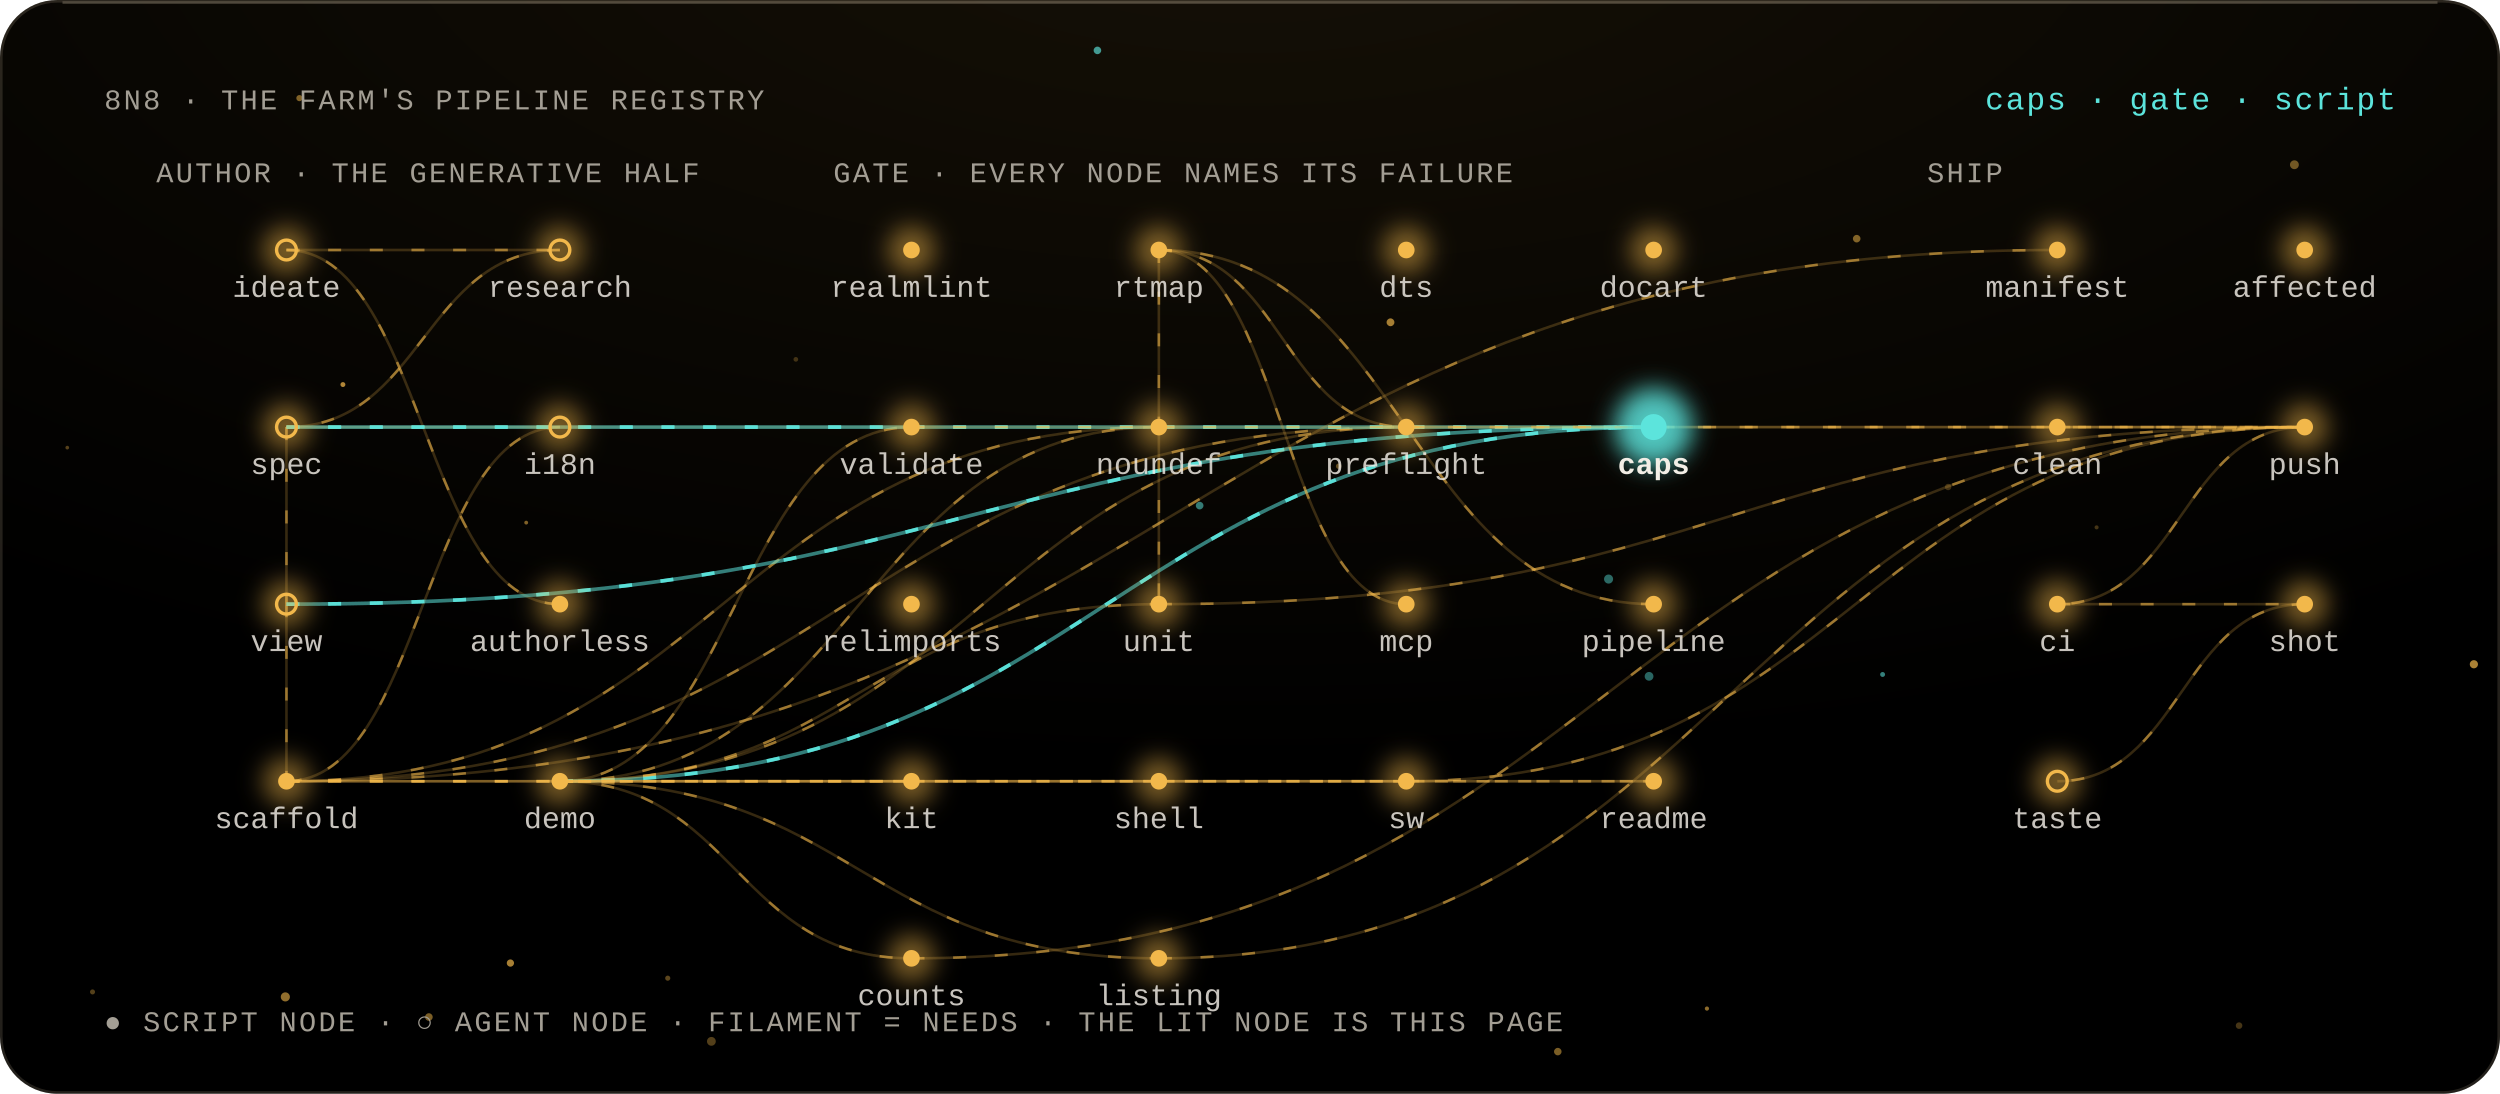
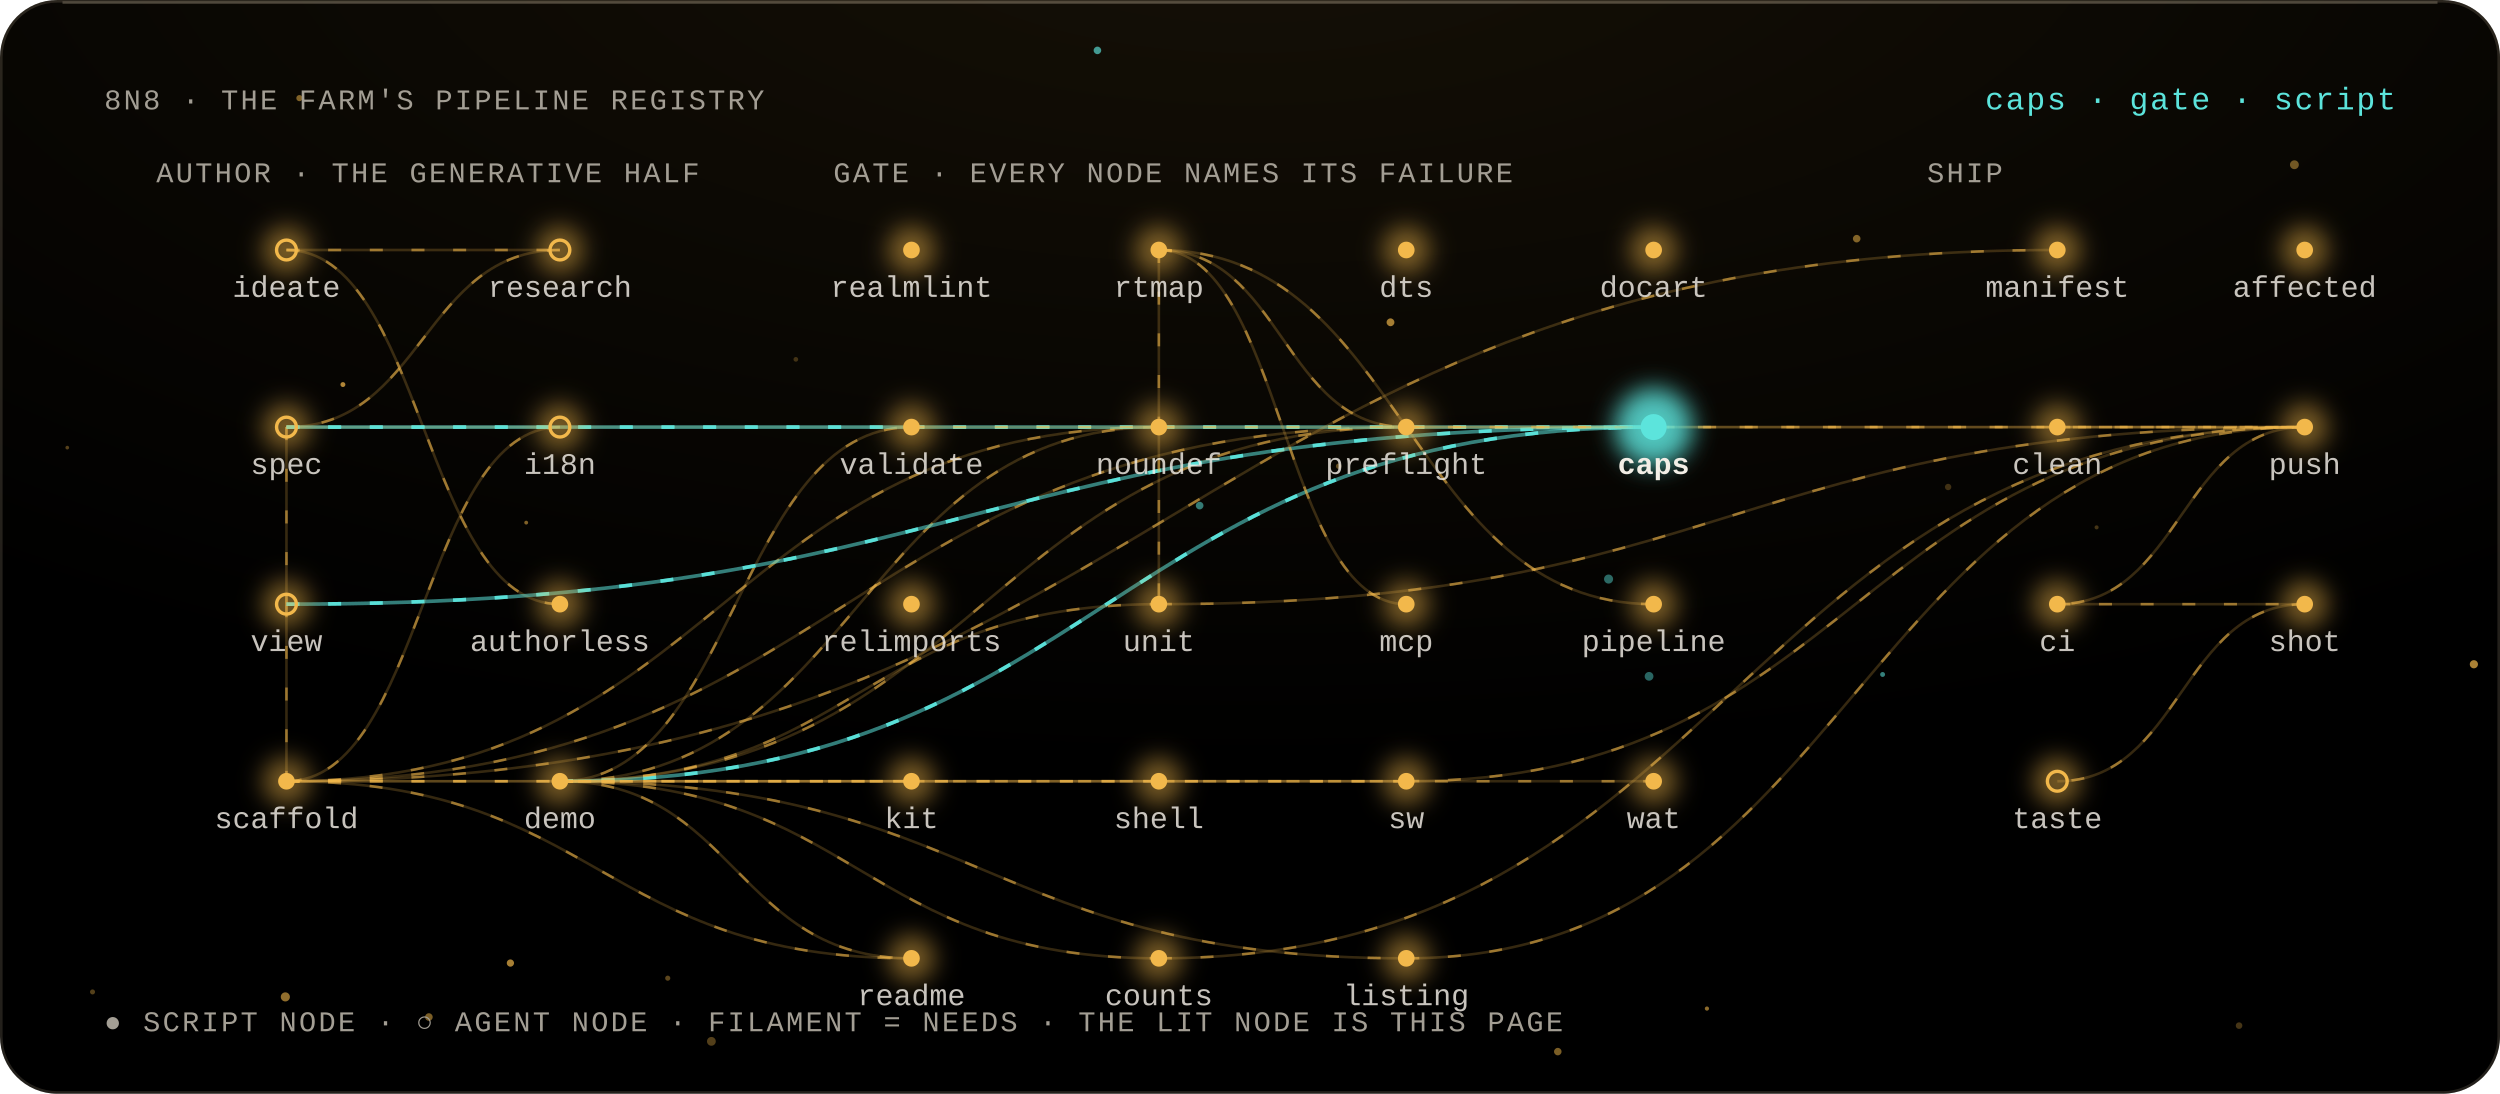
<svg xmlns="http://www.w3.org/2000/svg" viewBox="0 0 960 420" width="960" height="420" role="img" aria-labelledby="t">
  <style>
  text { font-family: 'Geist Mono', ui-monospace, 'Liberation Mono', Menlo, monospace; fill: #F2EEE6; }
  .m { fill: #A39E94; font-size: 11px; letter-spacing: .08em; }
  .l { font-size: 11.5px; }
  .h { font-size: 12px; fill: #5CE4DC; letter-spacing: .06em; }
  .flow { stroke-dasharray: 5 11; animation: flow 3s linear infinite; }
  @keyframes flow { to { stroke-dashoffset: -32; } }
  .breathe { animation: breathe 4.2s ease-in-out infinite; }
  @keyframes breathe { 50% { opacity: .38; } }
  .beat { animation: beat 2.6s ease-in-out infinite; transform-box: fill-box; transform-origin: center; }
  @keyframes beat { 50% { opacity: .55; transform: scale(1.35); } }
  .spin { transform-box: fill-box; transform-origin: center; animation: spin 48s linear infinite; }
  .spin-r { transform-box: fill-box; transform-origin: center; animation: spin 64s linear infinite reverse; }
  @keyframes spin { to { transform: rotate(360deg); } }
  @media (prefers-reduced-motion: reduce) { * { animation: none !important; } }
</style>
  <defs>
    <filter id="bloom" x="-80%" y="-80%" width="260%" height="260%">
      <feGaussianBlur stdDeviation="4.5" />
    </filter>
    <filter id="soft" x="-30%" y="-30%" width="160%" height="160%">
      <feGaussianBlur stdDeviation="1.4" />
    </filter>
    <radialGradient id="key" cx="50%" cy="-10%" r="80%">
      <stop offset="0" stop-color="#F2B84B" stop-opacity=".09" />
      <stop offset="1" stop-color="#F2B84B" stop-opacity="0" />
    </radialGradient>
    <linearGradient id="pair" x1="0" x2="1">
      <stop offset="0" stop-color="#F2B84B" />
      <stop offset="1" stop-color="#5CE4DC" />
    </linearGradient>
  </defs>
  <rect width="960" height="420" rx="22" fill="#000" />
  <rect width="960" height="420" rx="22" fill="url(#key)" />
  <rect x=".5" y=".5" width="959" height="419" rx="21.5" fill="none" stroke="rgba(255,232,196,.14)" />
  <path d="M 24 1 H 936" stroke="rgba(255,238,208,.22)" stroke-width="1" />
  <g>
    <circle cx="460.66" cy="194.15" r="1.47" fill="#5CE4DC" opacity="0.53" class="breathe" style="animation-delay:-2.09s" />
    <circle cx="598.19" cy="403.82" r="1.44" fill="#F2B84B" opacity="0.51" class="breathe" style="animation-delay:-2.44s" />
    <circle cx="655.46" cy="387.29" r="0.81" fill="#F2B84B" opacity="0.58" class="breathe" style="animation-delay:-2.02s" />
    <circle cx="421.41" cy="19.35" r="1.45" fill="#5CE4DC" opacity="0.66" class="breathe" style="animation-delay:-1.8s" />
    <circle cx="748.08" cy="187.01" r="1.23" fill="#F2B84B" opacity="0.25" class="breathe" style="animation-delay:-3.57s" />
    <circle cx="949.97" cy="255.07" r="1.57" fill="#F2B84B" opacity="0.7" class="breathe" style="animation-delay:-0.35s" />
    <circle cx="25.83" cy="171.89" r="0.71" fill="#F2B84B" opacity="0.35" class="breathe" style="animation-delay:-3.85s" />
    <circle cx="633.24" cy="259.71" r="1.68" fill="#5CE4DC" opacity="0.44" class="breathe" style="animation-delay:-2.49s" />
    <circle cx="859.8" cy="393.84" r="1.27" fill="#F2B84B" opacity="0.29" class="breathe" style="animation-delay:-3.76s" />
    <circle cx="617.69" cy="222.36" r="1.74" fill="#5CE4DC" opacity="0.45" class="breathe" style="animation-delay:-3.86s" />
    <circle cx="202.06" cy="200.69" r="0.74" fill="#F2B84B" opacity="0.52" class="breathe" style="animation-delay:-3.27s" />
    <circle cx="35.53" cy="380.9" r="0.97" fill="#F2B84B" opacity="0.35" class="breathe" style="animation-delay:-2.94s" />
    <circle cx="164.69" cy="390.54" r="1.46" fill="#F2B84B" opacity="0.51" class="breathe" style="animation-delay:-1.37s" />
    <circle cx="881.05" cy="63.26" r="1.7" fill="#F2B84B" opacity="0.45" class="breathe" style="animation-delay:-3.56s" />
    <circle cx="533.95" cy="123.76" r="1.5" fill="#F2B84B" opacity="0.67" class="breathe" style="animation-delay:-2.92s" />
    <circle cx="195.99" cy="369.81" r="1.4" fill="#F2B84B" opacity="0.69" class="breathe" style="animation-delay:-1.53s" />
    <circle cx="114.97" cy="37.68" r="1.19" fill="#F2B84B" opacity="0.51" class="breathe" style="animation-delay:-1.48s" />
    <circle cx="712.97" cy="91.65" r="1.45" fill="#F2B84B" opacity="0.52" class="breathe" style="animation-delay:-3.02s" />
    <circle cx="305.6" cy="137.99" r="0.9" fill="#F2B84B" opacity="0.25" class="breathe" style="animation-delay:-4.02s" />
    <circle cx="805.09" cy="202.51" r="0.78" fill="#F2B84B" opacity="0.28" class="breathe" style="animation-delay:-4.17s" />
    <circle cx="273.17" cy="399.88" r="1.69" fill="#F2B84B" opacity="0.34" class="breathe" style="animation-delay:-1.24s" />
    <circle cx="256.41" cy="375.62" r="0.99" fill="#F2B84B" opacity="0.38" class="breathe" style="animation-delay:-3.11s" />
    <circle cx="722.92" cy="259" r="0.95" fill="#5CE4DC" opacity="0.56" class="breathe" style="animation-delay:-1.61s" />
    <circle cx="131.68" cy="147.67" r="0.95" fill="#F2B84B" opacity="0.72" class="breathe" style="animation-delay:-2.57s" />
    <circle cx="109.57" cy="382.81" r="1.75" fill="#F2B84B" opacity="0.6" class="breathe" style="animation-delay:-3.92s" />
    <circle cx="514.02" cy="179.02" r="1.04" fill="#F2B84B" opacity="0.39" class="breathe" style="animation-delay:-3.77s" />
  </g>
  <text x="40" y="42" class="m" text-anchor="start">8N8 · THE FARM'S PIPELINE REGISTRY</text>
  <text x="920" y="42" class="h" text-anchor="end">caps · gate · script</text>
  <text x="60" y="70" class="m" text-anchor="start">AUTHOR · THE GENERATIVE HALF</text>
  <text x="320" y="70" class="m" text-anchor="start">GATE · EVERY NODE NAMES ITS FAILURE</text>
  <text x="740" y="70" class="m" text-anchor="start">SHIP</text>
  <path d="M 110 96 C 162.5 96, 162.5 96, 215 96" fill="none" stroke="#F2B84B" stroke-opacity="0.22" stroke-width="1" />
  <path d="M 110 96 C 162.5 96, 162.5 96, 215 96" fill="none" stroke="#F2B84B" stroke-opacity="0.55" stroke-width="1" class="flow" />
  <path d="M 215 96 C 162.5 96, 162.5 164, 110 164" fill="none" stroke="#F2B84B" stroke-opacity="0.22" stroke-width="1" />
  <path d="M 215 96 C 162.5 96, 162.5 164, 110 164" fill="none" stroke="#F2B84B" stroke-opacity="0.55" stroke-width="1" class="flow" />
  <path d="M 110 164 C 162.5 164, 162.5 164, 215 164" fill="none" stroke="#F2B84B" stroke-opacity="0.22" stroke-width="1" />
  <path d="M 110 164 C 162.5 164, 162.5 164, 215 164" fill="none" stroke="#F2B84B" stroke-opacity="0.55" stroke-width="1" class="flow" />
  <path d="M 110 164 C 110 164, 110 232, 110 232" fill="none" stroke="#F2B84B" stroke-opacity="0.22" stroke-width="1" />
  <path d="M 110 164 C 110 164, 110 232, 110 232" fill="none" stroke="#F2B84B" stroke-opacity="0.55" stroke-width="1" class="flow" />
  <path d="M 110 96 C 162.5 96, 162.5 232, 215 232" fill="none" stroke="#F2B84B" stroke-opacity="0.22" stroke-width="1" />
  <path d="M 110 96 C 162.5 96, 162.5 232, 215 232" fill="none" stroke="#F2B84B" stroke-opacity="0.55" stroke-width="1" class="flow" />
  <path d="M 110 232 C 110 232, 110 300, 110 300" fill="none" stroke="#F2B84B" stroke-opacity="0.22" stroke-width="1" />
  <path d="M 110 232 C 110 232, 110 300, 110 300" fill="none" stroke="#F2B84B" stroke-opacity="0.55" stroke-width="1" class="flow" />
  <path d="M 215 164 C 162.5 164, 162.5 300, 110 300" fill="none" stroke="#F2B84B" stroke-opacity="0.22" stroke-width="1" />
  <path d="M 215 164 C 162.5 164, 162.5 300, 110 300" fill="none" stroke="#F2B84B" stroke-opacity="0.55" stroke-width="1" class="flow" />
  <path d="M 110 164 C 230 164, 230 164, 350 164" fill="none" stroke="#F2B84B" stroke-opacity="0.22" stroke-width="1" />
  <path d="M 110 164 C 230 164, 230 164, 350 164" fill="none" stroke="#F2B84B" stroke-opacity="0.55" stroke-width="1" class="flow" />
  <path d="M 215 300 C 282.5 300, 282.5 164, 350 164" fill="none" stroke="#F2B84B" stroke-opacity="0.22" stroke-width="1" />
  <path d="M 215 300 C 282.5 300, 282.5 164, 350 164" fill="none" stroke="#F2B84B" stroke-opacity="0.55" stroke-width="1" class="flow" />
  <path d="M 110 300 C 277.5 300, 277.5 164, 445 164" fill="none" stroke="#F2B84B" stroke-opacity="0.22" stroke-width="1" />
  <path d="M 110 300 C 277.5 300, 277.5 164, 445 164" fill="none" stroke="#F2B84B" stroke-opacity="0.55" stroke-width="1" class="flow" />
  <path d="M 215 300 C 330 300, 330 164, 445 164" fill="none" stroke="#F2B84B" stroke-opacity="0.22" stroke-width="1" />
  <path d="M 215 300 C 330 300, 330 164, 445 164" fill="none" stroke="#F2B84B" stroke-opacity="0.55" stroke-width="1" class="flow" />
  <path d="M 110 300 C 325 300, 325 164, 540 164" fill="none" stroke="#F2B84B" stroke-opacity="0.22" stroke-width="1" />
  <path d="M 110 300 C 325 300, 325 164, 540 164" fill="none" stroke="#F2B84B" stroke-opacity="0.55" stroke-width="1" class="flow" />
  <path d="M 215 300 C 377.5 300, 377.5 164, 540 164" fill="none" stroke="#F2B84B" stroke-opacity="0.22" stroke-width="1" />
  <path d="M 215 300 C 377.5 300, 377.5 164, 540 164" fill="none" stroke="#F2B84B" stroke-opacity="0.55" stroke-width="1" class="flow" />
  <path d="M 445 96 C 492.5 96, 492.5 164, 540 164" fill="none" stroke="#F2B84B" stroke-opacity="0.22" stroke-width="1" />
  <path d="M 445 96 C 492.5 96, 492.5 164, 540 164" fill="none" stroke="#F2B84B" stroke-opacity="0.55" stroke-width="1" class="flow" />
  <path d="M 110 164 C 372.5 164, 372.5 164, 635 164" fill="none" stroke="#5CE4DC" stroke-opacity="0.55" stroke-width="1.4" />
  <path d="M 110 164 C 372.5 164, 372.5 164, 635 164" fill="none" stroke="#5CE4DC" stroke-opacity="0.95" stroke-width="1.4" class="flow" />
  <path d="M 110 232 C 372.5 232, 372.5 164, 635 164" fill="none" stroke="#5CE4DC" stroke-opacity="0.55" stroke-width="1.4" />
  <path d="M 110 232 C 372.5 232, 372.5 164, 635 164" fill="none" stroke="#5CE4DC" stroke-opacity="0.95" stroke-width="1.4" class="flow" />
  <path d="M 215 300 C 425 300, 425 164, 635 164" fill="none" stroke="#5CE4DC" stroke-opacity="0.55" stroke-width="1.4" />
  <path d="M 215 300 C 425 300, 425 164, 635 164" fill="none" stroke="#5CE4DC" stroke-opacity="0.95" stroke-width="1.4" class="flow" />
  <path d="M 215 300 C 330 300, 330 232, 445 232" fill="none" stroke="#F2B84B" stroke-opacity="0.22" stroke-width="1" />
  <path d="M 215 300 C 330 300, 330 232, 445 232" fill="none" stroke="#F2B84B" stroke-opacity="0.55" stroke-width="1" class="flow" />
  <path d="M 445 96 C 445 96, 445 232, 445 232" fill="none" stroke="#F2B84B" stroke-opacity="0.22" stroke-width="1" />
  <path d="M 445 96 C 445 96, 445 232, 445 232" fill="none" stroke="#F2B84B" stroke-opacity="0.55" stroke-width="1" class="flow" />
  <path d="M 445 96 C 492.5 96, 492.5 232, 540 232" fill="none" stroke="#F2B84B" stroke-opacity="0.22" stroke-width="1" />
  <path d="M 445 96 C 492.5 96, 492.5 232, 540 232" fill="none" stroke="#F2B84B" stroke-opacity="0.55" stroke-width="1" class="flow" />
  <path d="M 445 96 C 540 96, 540 232, 635 232" fill="none" stroke="#F2B84B" stroke-opacity="0.22" stroke-width="1" />
  <path d="M 445 96 C 540 96, 540 232, 635 232" fill="none" stroke="#F2B84B" stroke-opacity="0.55" stroke-width="1" class="flow" />
  <path d="M 110 300 C 230 300, 230 300, 350 300" fill="none" stroke="#F2B84B" stroke-opacity="0.22" stroke-width="1" />
  <path d="M 110 300 C 230 300, 230 300, 350 300" fill="none" stroke="#F2B84B" stroke-opacity="0.55" stroke-width="1" class="flow" />
  <path d="M 110 300 C 325 300, 325 300, 540 300" fill="none" stroke="#F2B84B" stroke-opacity="0.22" stroke-width="1" />
  <path d="M 110 300 C 325 300, 325 300, 540 300" fill="none" stroke="#F2B84B" stroke-opacity="0.55" stroke-width="1" class="flow" />
  <path d="M 215 300 C 377.5 300, 377.5 300, 540 300" fill="none" stroke="#F2B84B" stroke-opacity="0.22" stroke-width="1" />
  <path d="M 215 300 C 377.5 300, 377.5 300, 540 300" fill="none" stroke="#F2B84B" stroke-opacity="0.55" stroke-width="1" class="flow" />
-   <path d="M 110 300 C 372.5 300, 372.5 300, 635 300" fill="none" stroke="#F2B84B" stroke-opacity="0.22" stroke-width="1" />
-   <path d="M 110 300 C 372.5 300, 372.5 300, 635 300" fill="none" stroke="#F2B84B" stroke-opacity="0.55" stroke-width="1" class="flow" />
  <path d="M 215 300 C 425 300, 425 300, 635 300" fill="none" stroke="#F2B84B" stroke-opacity="0.22" stroke-width="1" />
  <path d="M 215 300 C 425 300, 425 300, 635 300" fill="none" stroke="#F2B84B" stroke-opacity="0.55" stroke-width="1" class="flow" />
+   <path d="M 110 300 C 230 300, 230 368, 350 368" fill="none" stroke="#F2B84B" stroke-opacity="0.22" stroke-width="1" />
+   <path d="M 110 300 C 230 300, 230 368, 350 368" fill="none" stroke="#F2B84B" stroke-opacity="0.55" stroke-width="1" class="flow" />
  <path d="M 215 300 C 282.5 300, 282.5 368, 350 368" fill="none" stroke="#F2B84B" stroke-opacity="0.22" stroke-width="1" />
  <path d="M 215 300 C 282.5 300, 282.5 368, 350 368" fill="none" stroke="#F2B84B" stroke-opacity="0.55" stroke-width="1" class="flow" />
  <path d="M 215 300 C 330 300, 330 368, 445 368" fill="none" stroke="#F2B84B" stroke-opacity="0.22" stroke-width="1" />
  <path d="M 215 300 C 330 300, 330 368, 445 368" fill="none" stroke="#F2B84B" stroke-opacity="0.55" stroke-width="1" class="flow" />
+   <path d="M 215 300 C 377.5 300, 377.5 368, 540 368" fill="none" stroke="#F2B84B" stroke-opacity="0.22" stroke-width="1" />
+   <path d="M 215 300 C 377.5 300, 377.5 368, 540 368" fill="none" stroke="#F2B84B" stroke-opacity="0.55" stroke-width="1" class="flow" />
  <path d="M 110 300 C 450 300, 450 96, 790 96" fill="none" stroke="#F2B84B" stroke-opacity="0.22" stroke-width="1" />
  <path d="M 110 300 C 450 300, 450 96, 790 96" fill="none" stroke="#F2B84B" stroke-opacity="0.55" stroke-width="1" class="flow" />
  <path d="M 350 164 C 617.5 164, 617.5 164, 885 164" fill="none" stroke="#F2B84B" stroke-opacity="0.22" stroke-width="1" />
  <path d="M 350 164 C 617.5 164, 617.5 164, 885 164" fill="none" stroke="#F2B84B" stroke-opacity="0.55" stroke-width="1" class="flow" />
  <path d="M 540 164 C 712.5 164, 712.5 164, 885 164" fill="none" stroke="#F2B84B" stroke-opacity="0.22" stroke-width="1" />
  <path d="M 540 164 C 712.5 164, 712.5 164, 885 164" fill="none" stroke="#F2B84B" stroke-opacity="0.55" stroke-width="1" class="flow" />
  <path d="M 445 232 C 665 232, 665 164, 885 164" fill="none" stroke="#F2B84B" stroke-opacity="0.22" stroke-width="1" />
  <path d="M 445 232 C 665 232, 665 164, 885 164" fill="none" stroke="#F2B84B" stroke-opacity="0.55" stroke-width="1" class="flow" />
  <path d="M 540 300 C 712.5 300, 712.5 164, 885 164" fill="none" stroke="#F2B84B" stroke-opacity="0.22" stroke-width="1" />
  <path d="M 540 300 C 712.5 300, 712.5 164, 885 164" fill="none" stroke="#F2B84B" stroke-opacity="0.55" stroke-width="1" class="flow" />
-   <path d="M 350 368 C 617.5 368, 617.5 164, 885 164" fill="none" stroke="#F2B84B" stroke-opacity="0.22" stroke-width="1" />
-   <path d="M 350 368 C 617.5 368, 617.5 164, 885 164" fill="none" stroke="#F2B84B" stroke-opacity="0.55" stroke-width="1" class="flow" />
  <path d="M 445 368 C 665 368, 665 164, 885 164" fill="none" stroke="#F2B84B" stroke-opacity="0.22" stroke-width="1" />
  <path d="M 445 368 C 665 368, 665 164, 885 164" fill="none" stroke="#F2B84B" stroke-opacity="0.55" stroke-width="1" class="flow" />
+   <path d="M 540 368 C 712.5 368, 712.5 164, 885 164" fill="none" stroke="#F2B84B" stroke-opacity="0.22" stroke-width="1" />
+   <path d="M 540 368 C 712.5 368, 712.5 164, 885 164" fill="none" stroke="#F2B84B" stroke-opacity="0.55" stroke-width="1" class="flow" />
  <path d="M 790 164 C 837.5 164, 837.5 164, 885 164" fill="none" stroke="#F2B84B" stroke-opacity="0.22" stroke-width="1" />
  <path d="M 790 164 C 837.5 164, 837.5 164, 885 164" fill="none" stroke="#F2B84B" stroke-opacity="0.55" stroke-width="1" class="flow" />
  <path d="M 885 164 C 837.5 164, 837.5 232, 790 232" fill="none" stroke="#F2B84B" stroke-opacity="0.22" stroke-width="1" />
  <path d="M 885 164 C 837.5 164, 837.5 232, 790 232" fill="none" stroke="#F2B84B" stroke-opacity="0.55" stroke-width="1" class="flow" />
  <path d="M 790 232 C 837.5 232, 837.5 232, 885 232" fill="none" stroke="#F2B84B" stroke-opacity="0.22" stroke-width="1" />
  <path d="M 790 232 C 837.5 232, 837.5 232, 885 232" fill="none" stroke="#F2B84B" stroke-opacity="0.55" stroke-width="1" class="flow" />
  <path d="M 885 232 C 837.5 232, 837.5 300, 790 300" fill="none" stroke="#F2B84B" stroke-opacity="0.22" stroke-width="1" />
  <path d="M 885 232 C 837.5 232, 837.5 300, 790 300" fill="none" stroke="#F2B84B" stroke-opacity="0.55" stroke-width="1" class="flow" />
  <g>
    <circle cx="110" cy="96" r="9" fill="#F2B84B" opacity="0.5" filter="url(#bloom)" class="breathe" style="animation-delay:-0.17s" />
    <circle cx="110" cy="96" r="3.8" fill="none" stroke="#F2B84B" stroke-width="1.3" />
  </g>
  <text x="110" y="114" class="l" text-anchor="middle" fill="#F2EEE6" fill-opacity=".82">ideate</text>
  <g>
    <circle cx="215" cy="96" r="9" fill="#F2B84B" opacity="0.5" filter="url(#bloom)" class="breathe" style="animation-delay:-2.82s" />
    <circle cx="215" cy="96" r="3.8" fill="none" stroke="#F2B84B" stroke-width="1.3" />
  </g>
  <text x="215" y="114" class="l" text-anchor="middle" fill="#F2EEE6" fill-opacity=".82">research</text>
  <g>
    <circle cx="110" cy="164" r="9" fill="#F2B84B" opacity="0.5" filter="url(#bloom)" class="breathe" style="animation-delay:-1.92s" />
    <circle cx="110" cy="164" r="3.8" fill="none" stroke="#F2B84B" stroke-width="1.3" />
  </g>
  <text x="110" y="182" class="l" text-anchor="middle" fill="#F2EEE6" fill-opacity=".82">spec</text>
  <g>
    <circle cx="215" cy="164" r="9" fill="#F2B84B" opacity="0.5" filter="url(#bloom)" class="breathe" style="animation-delay:-1.85s" />
    <circle cx="215" cy="164" r="3.8" fill="none" stroke="#F2B84B" stroke-width="1.3" />
  </g>
  <text x="215" y="182" class="l" text-anchor="middle" fill="#F2EEE6" fill-opacity=".82">i18n</text>
  <g>
    <circle cx="110" cy="232" r="9" fill="#F2B84B" opacity="0.5" filter="url(#bloom)" class="breathe" style="animation-delay:-2.27s" />
    <circle cx="110" cy="232" r="3.8" fill="none" stroke="#F2B84B" stroke-width="1.3" />
  </g>
  <text x="110" y="250" class="l" text-anchor="middle" fill="#F2EEE6" fill-opacity=".82">view</text>
  <g>
    <circle cx="215" cy="232" r="9" fill="#F2B84B" opacity="0.5" filter="url(#bloom)" class="breathe" style="animation-delay:-1.99s" />
    <circle cx="215" cy="232" r="3.2" fill="#F2B84B" />
  </g>
  <text x="215" y="250" class="l" text-anchor="middle" fill="#F2EEE6" fill-opacity=".82">authorless</text>
  <g>
    <circle cx="110" cy="300" r="9" fill="#F2B84B" opacity="0.5" filter="url(#bloom)" class="breathe" style="animation-delay:-3.06s" />
    <circle cx="110" cy="300" r="3.2" fill="#F2B84B" />
  </g>
  <text x="110" y="318" class="l" text-anchor="middle" fill="#F2EEE6" fill-opacity=".82">scaffold</text>
  <g>
    <circle cx="215" cy="300" r="9" fill="#F2B84B" opacity="0.5" filter="url(#bloom)" class="breathe" style="animation-delay:-2.71s" />
    <circle cx="215" cy="300" r="3.2" fill="#F2B84B" />
  </g>
  <text x="215" y="318" class="l" text-anchor="middle" fill="#F2EEE6" fill-opacity=".82">demo</text>
  <g>
    <circle cx="350" cy="96" r="9" fill="#F2B84B" opacity="0.5" filter="url(#bloom)" class="breathe" style="animation-delay:-2.49s" />
    <circle cx="350" cy="96" r="3.2" fill="#F2B84B" />
  </g>
  <text x="350" y="114" class="l" text-anchor="middle" fill="#F2EEE6" fill-opacity=".82">realmlint</text>
  <g>
    <circle cx="445" cy="96" r="9" fill="#F2B84B" opacity="0.5" filter="url(#bloom)" class="breathe" style="animation-delay:-3.85s" />
    <circle cx="445" cy="96" r="3.2" fill="#F2B84B" />
  </g>
  <text x="445" y="114" class="l" text-anchor="middle" fill="#F2EEE6" fill-opacity=".82">rtmap</text>
  <g>
    <circle cx="540" cy="96" r="9" fill="#F2B84B" opacity="0.5" filter="url(#bloom)" class="breathe" style="animation-delay:-2.06s" />
    <circle cx="540" cy="96" r="3.2" fill="#F2B84B" />
  </g>
  <text x="540" y="114" class="l" text-anchor="middle" fill="#F2EEE6" fill-opacity=".82">dts</text>
  <g>
    <circle cx="635" cy="96" r="9" fill="#F2B84B" opacity="0.5" filter="url(#bloom)" class="breathe" style="animation-delay:-2.33s" />
    <circle cx="635" cy="96" r="3.2" fill="#F2B84B" />
  </g>
  <text x="635" y="114" class="l" text-anchor="middle" fill="#F2EEE6" fill-opacity=".82">docart</text>
  <g>
    <circle cx="350" cy="164" r="9" fill="#F2B84B" opacity="0.5" filter="url(#bloom)" class="breathe" style="animation-delay:-1.4s" />
    <circle cx="350" cy="164" r="3.2" fill="#F2B84B" />
  </g>
  <text x="350" y="182" class="l" text-anchor="middle" fill="#F2EEE6" fill-opacity=".82">validate</text>
  <g>
    <circle cx="445" cy="164" r="9" fill="#F2B84B" opacity="0.5" filter="url(#bloom)" class="breathe" style="animation-delay:-0.41s" />
    <circle cx="445" cy="164" r="3.2" fill="#F2B84B" />
  </g>
  <text x="445" y="182" class="l" text-anchor="middle" fill="#F2EEE6" fill-opacity=".82">noundef</text>
  <g>
    <circle cx="540" cy="164" r="9" fill="#F2B84B" opacity="0.5" filter="url(#bloom)" class="breathe" style="animation-delay:-2.73s" />
    <circle cx="540" cy="164" r="3.2" fill="#F2B84B" />
  </g>
  <text x="540" y="182" class="l" text-anchor="middle" fill="#F2EEE6" fill-opacity=".82">preflight</text>
  <g>
    <circle cx="635" cy="164" r="15" fill="#5CE4DC" opacity="0.85" filter="url(#bloom)" class="beat" style="animation-delay:-3.69s" />
    <circle cx="635" cy="164" r="5" fill="#5CE4DC" />
  </g>
  <text x="635" y="182" class="l" text-anchor="middle" fill="#5CE4DC" font-weight="700">caps</text>
  <g>
    <circle cx="350" cy="232" r="9" fill="#F2B84B" opacity="0.5" filter="url(#bloom)" class="breathe" style="animation-delay:-2.62s" />
    <circle cx="350" cy="232" r="3.2" fill="#F2B84B" />
  </g>
  <text x="350" y="250" class="l" text-anchor="middle" fill="#F2EEE6" fill-opacity=".82">relimports</text>
  <g>
    <circle cx="445" cy="232" r="9" fill="#F2B84B" opacity="0.5" filter="url(#bloom)" class="breathe" style="animation-delay:-1.92s" />
    <circle cx="445" cy="232" r="3.2" fill="#F2B84B" />
  </g>
  <text x="445" y="250" class="l" text-anchor="middle" fill="#F2EEE6" fill-opacity=".82">unit</text>
  <g>
    <circle cx="540" cy="232" r="9" fill="#F2B84B" opacity="0.5" filter="url(#bloom)" class="breathe" style="animation-delay:-0.46s" />
    <circle cx="540" cy="232" r="3.2" fill="#F2B84B" />
  </g>
  <text x="540" y="250" class="l" text-anchor="middle" fill="#F2EEE6" fill-opacity=".82">mcp</text>
  <g>
    <circle cx="635" cy="232" r="9" fill="#F2B84B" opacity="0.5" filter="url(#bloom)" class="breathe" style="animation-delay:-2.74s" />
    <circle cx="635" cy="232" r="3.2" fill="#F2B84B" />
  </g>
  <text x="635" y="250" class="l" text-anchor="middle" fill="#F2EEE6" fill-opacity=".82">pipeline</text>
  <g>
    <circle cx="350" cy="300" r="9" fill="#F2B84B" opacity="0.5" filter="url(#bloom)" class="breathe" style="animation-delay:-1.76s" />
    <circle cx="350" cy="300" r="3.2" fill="#F2B84B" />
  </g>
  <text x="350" y="318" class="l" text-anchor="middle" fill="#F2EEE6" fill-opacity=".82">kit</text>
  <g>
    <circle cx="445" cy="300" r="9" fill="#F2B84B" opacity="0.5" filter="url(#bloom)" class="breathe" style="animation-delay:-0.18s" />
    <circle cx="445" cy="300" r="3.2" fill="#F2B84B" />
  </g>
  <text x="445" y="318" class="l" text-anchor="middle" fill="#F2EEE6" fill-opacity=".82">shell</text>
  <g>
    <circle cx="540" cy="300" r="9" fill="#F2B84B" opacity="0.5" filter="url(#bloom)" class="breathe" style="animation-delay:-3.27s" />
    <circle cx="540" cy="300" r="3.2" fill="#F2B84B" />
  </g>
  <text x="540" y="318" class="l" text-anchor="middle" fill="#F2EEE6" fill-opacity=".82">sw</text>
  <g>
    <circle cx="635" cy="300" r="9" fill="#F2B84B" opacity="0.5" filter="url(#bloom)" class="breathe" style="animation-delay:-1.71s" />
    <circle cx="635" cy="300" r="3.2" fill="#F2B84B" />
  </g>
-   <text x="635" y="318" class="l" text-anchor="middle" fill="#F2EEE6" fill-opacity=".82">readme</text>
+   <text x="635" y="318" class="l" text-anchor="middle" fill="#F2EEE6" fill-opacity=".82">wat</text>
  <g>
    <circle cx="350" cy="368" r="9" fill="#F2B84B" opacity="0.5" filter="url(#bloom)" class="breathe" style="animation-delay:-3.12s" />
    <circle cx="350" cy="368" r="3.2" fill="#F2B84B" />
  </g>
-   <text x="350" y="386" class="l" text-anchor="middle" fill="#F2EEE6" fill-opacity=".82">counts</text>
+   <text x="350" y="386" class="l" text-anchor="middle" fill="#F2EEE6" fill-opacity=".82">readme</text>
  <g>
    <circle cx="445" cy="368" r="9" fill="#F2B84B" opacity="0.5" filter="url(#bloom)" class="breathe" style="animation-delay:-1.93s" />
    <circle cx="445" cy="368" r="3.2" fill="#F2B84B" />
  </g>
-   <text x="445" y="386" class="l" text-anchor="middle" fill="#F2EEE6" fill-opacity=".82">listing</text>
-   <g>
-     <circle cx="790" cy="96" r="9" fill="#F2B84B" opacity="0.5" filter="url(#bloom)" class="breathe" style="animation-delay:-3.12s" />
+   <text x="445" y="386" class="l" text-anchor="middle" fill="#F2EEE6" fill-opacity=".82">counts</text>
+   <g>
+     <circle cx="540" cy="368" r="9" fill="#F2B84B" opacity="0.5" filter="url(#bloom)" class="breathe" style="animation-delay:-3.12s" />
+     <circle cx="540" cy="368" r="3.2" fill="#F2B84B" />
+   </g>
+   <text x="540" y="386" class="l" text-anchor="middle" fill="#F2EEE6" fill-opacity=".82">listing</text>
+   <g>
+     <circle cx="790" cy="96" r="9" fill="#F2B84B" opacity="0.5" filter="url(#bloom)" class="breathe" style="animation-delay:-1.78s" />
    <circle cx="790" cy="96" r="3.2" fill="#F2B84B" />
  </g>
  <text x="790" y="114" class="l" text-anchor="middle" fill="#F2EEE6" fill-opacity=".82">manifest</text>
  <g>
-     <circle cx="885" cy="96" r="9" fill="#F2B84B" opacity="0.5" filter="url(#bloom)" class="breathe" style="animation-delay:-1.78s" />
+     <circle cx="885" cy="96" r="9" fill="#F2B84B" opacity="0.5" filter="url(#bloom)" class="breathe" style="animation-delay:-0.02s" />
    <circle cx="885" cy="96" r="3.2" fill="#F2B84B" />
  </g>
  <text x="885" y="114" class="l" text-anchor="middle" fill="#F2EEE6" fill-opacity=".82">affected</text>
  <g>
-     <circle cx="790" cy="164" r="9" fill="#F2B84B" opacity="0.5" filter="url(#bloom)" class="breathe" style="animation-delay:-0.02s" />
+     <circle cx="790" cy="164" r="9" fill="#F2B84B" opacity="0.5" filter="url(#bloom)" class="breathe" style="animation-delay:-3.4s" />
    <circle cx="790" cy="164" r="3.2" fill="#F2B84B" />
  </g>
  <text x="790" y="182" class="l" text-anchor="middle" fill="#F2EEE6" fill-opacity=".82">clean</text>
  <g>
-     <circle cx="885" cy="164" r="9" fill="#F2B84B" opacity="0.5" filter="url(#bloom)" class="breathe" style="animation-delay:-3.4s" />
+     <circle cx="885" cy="164" r="9" fill="#F2B84B" opacity="0.5" filter="url(#bloom)" class="breathe" style="animation-delay:-1.69s" />
    <circle cx="885" cy="164" r="3.2" fill="#F2B84B" />
  </g>
  <text x="885" y="182" class="l" text-anchor="middle" fill="#F2EEE6" fill-opacity=".82">push</text>
  <g>
-     <circle cx="790" cy="232" r="9" fill="#F2B84B" opacity="0.5" filter="url(#bloom)" class="breathe" style="animation-delay:-1.69s" />
+     <circle cx="790" cy="232" r="9" fill="#F2B84B" opacity="0.5" filter="url(#bloom)" class="breathe" style="animation-delay:-3.17s" />
    <circle cx="790" cy="232" r="3.2" fill="#F2B84B" />
  </g>
  <text x="790" y="250" class="l" text-anchor="middle" fill="#F2EEE6" fill-opacity=".82">ci</text>
  <g>
-     <circle cx="885" cy="232" r="9" fill="#F2B84B" opacity="0.5" filter="url(#bloom)" class="breathe" style="animation-delay:-3.17s" />
+     <circle cx="885" cy="232" r="9" fill="#F2B84B" opacity="0.5" filter="url(#bloom)" class="breathe" style="animation-delay:-3.96s" />
    <circle cx="885" cy="232" r="3.2" fill="#F2B84B" />
  </g>
  <text x="885" y="250" class="l" text-anchor="middle" fill="#F2EEE6" fill-opacity=".82">shot</text>
  <g>
-     <circle cx="790" cy="300" r="9" fill="#F2B84B" opacity="0.5" filter="url(#bloom)" class="breathe" style="animation-delay:-3.96s" />
+     <circle cx="790" cy="300" r="9" fill="#F2B84B" opacity="0.5" filter="url(#bloom)" class="breathe" style="animation-delay:-2.43s" />
    <circle cx="790" cy="300" r="3.8" fill="none" stroke="#F2B84B" stroke-width="1.3" />
  </g>
  <text x="790" y="318" class="l" text-anchor="middle" fill="#F2EEE6" fill-opacity=".82">taste</text>
  <text x="40" y="396" class="m" text-anchor="start">● SCRIPT NODE  ·  ○ AGENT NODE  ·  FILAMENT = NEEDS  ·  THE LIT NODE IS THIS PAGE</text>
</svg>
